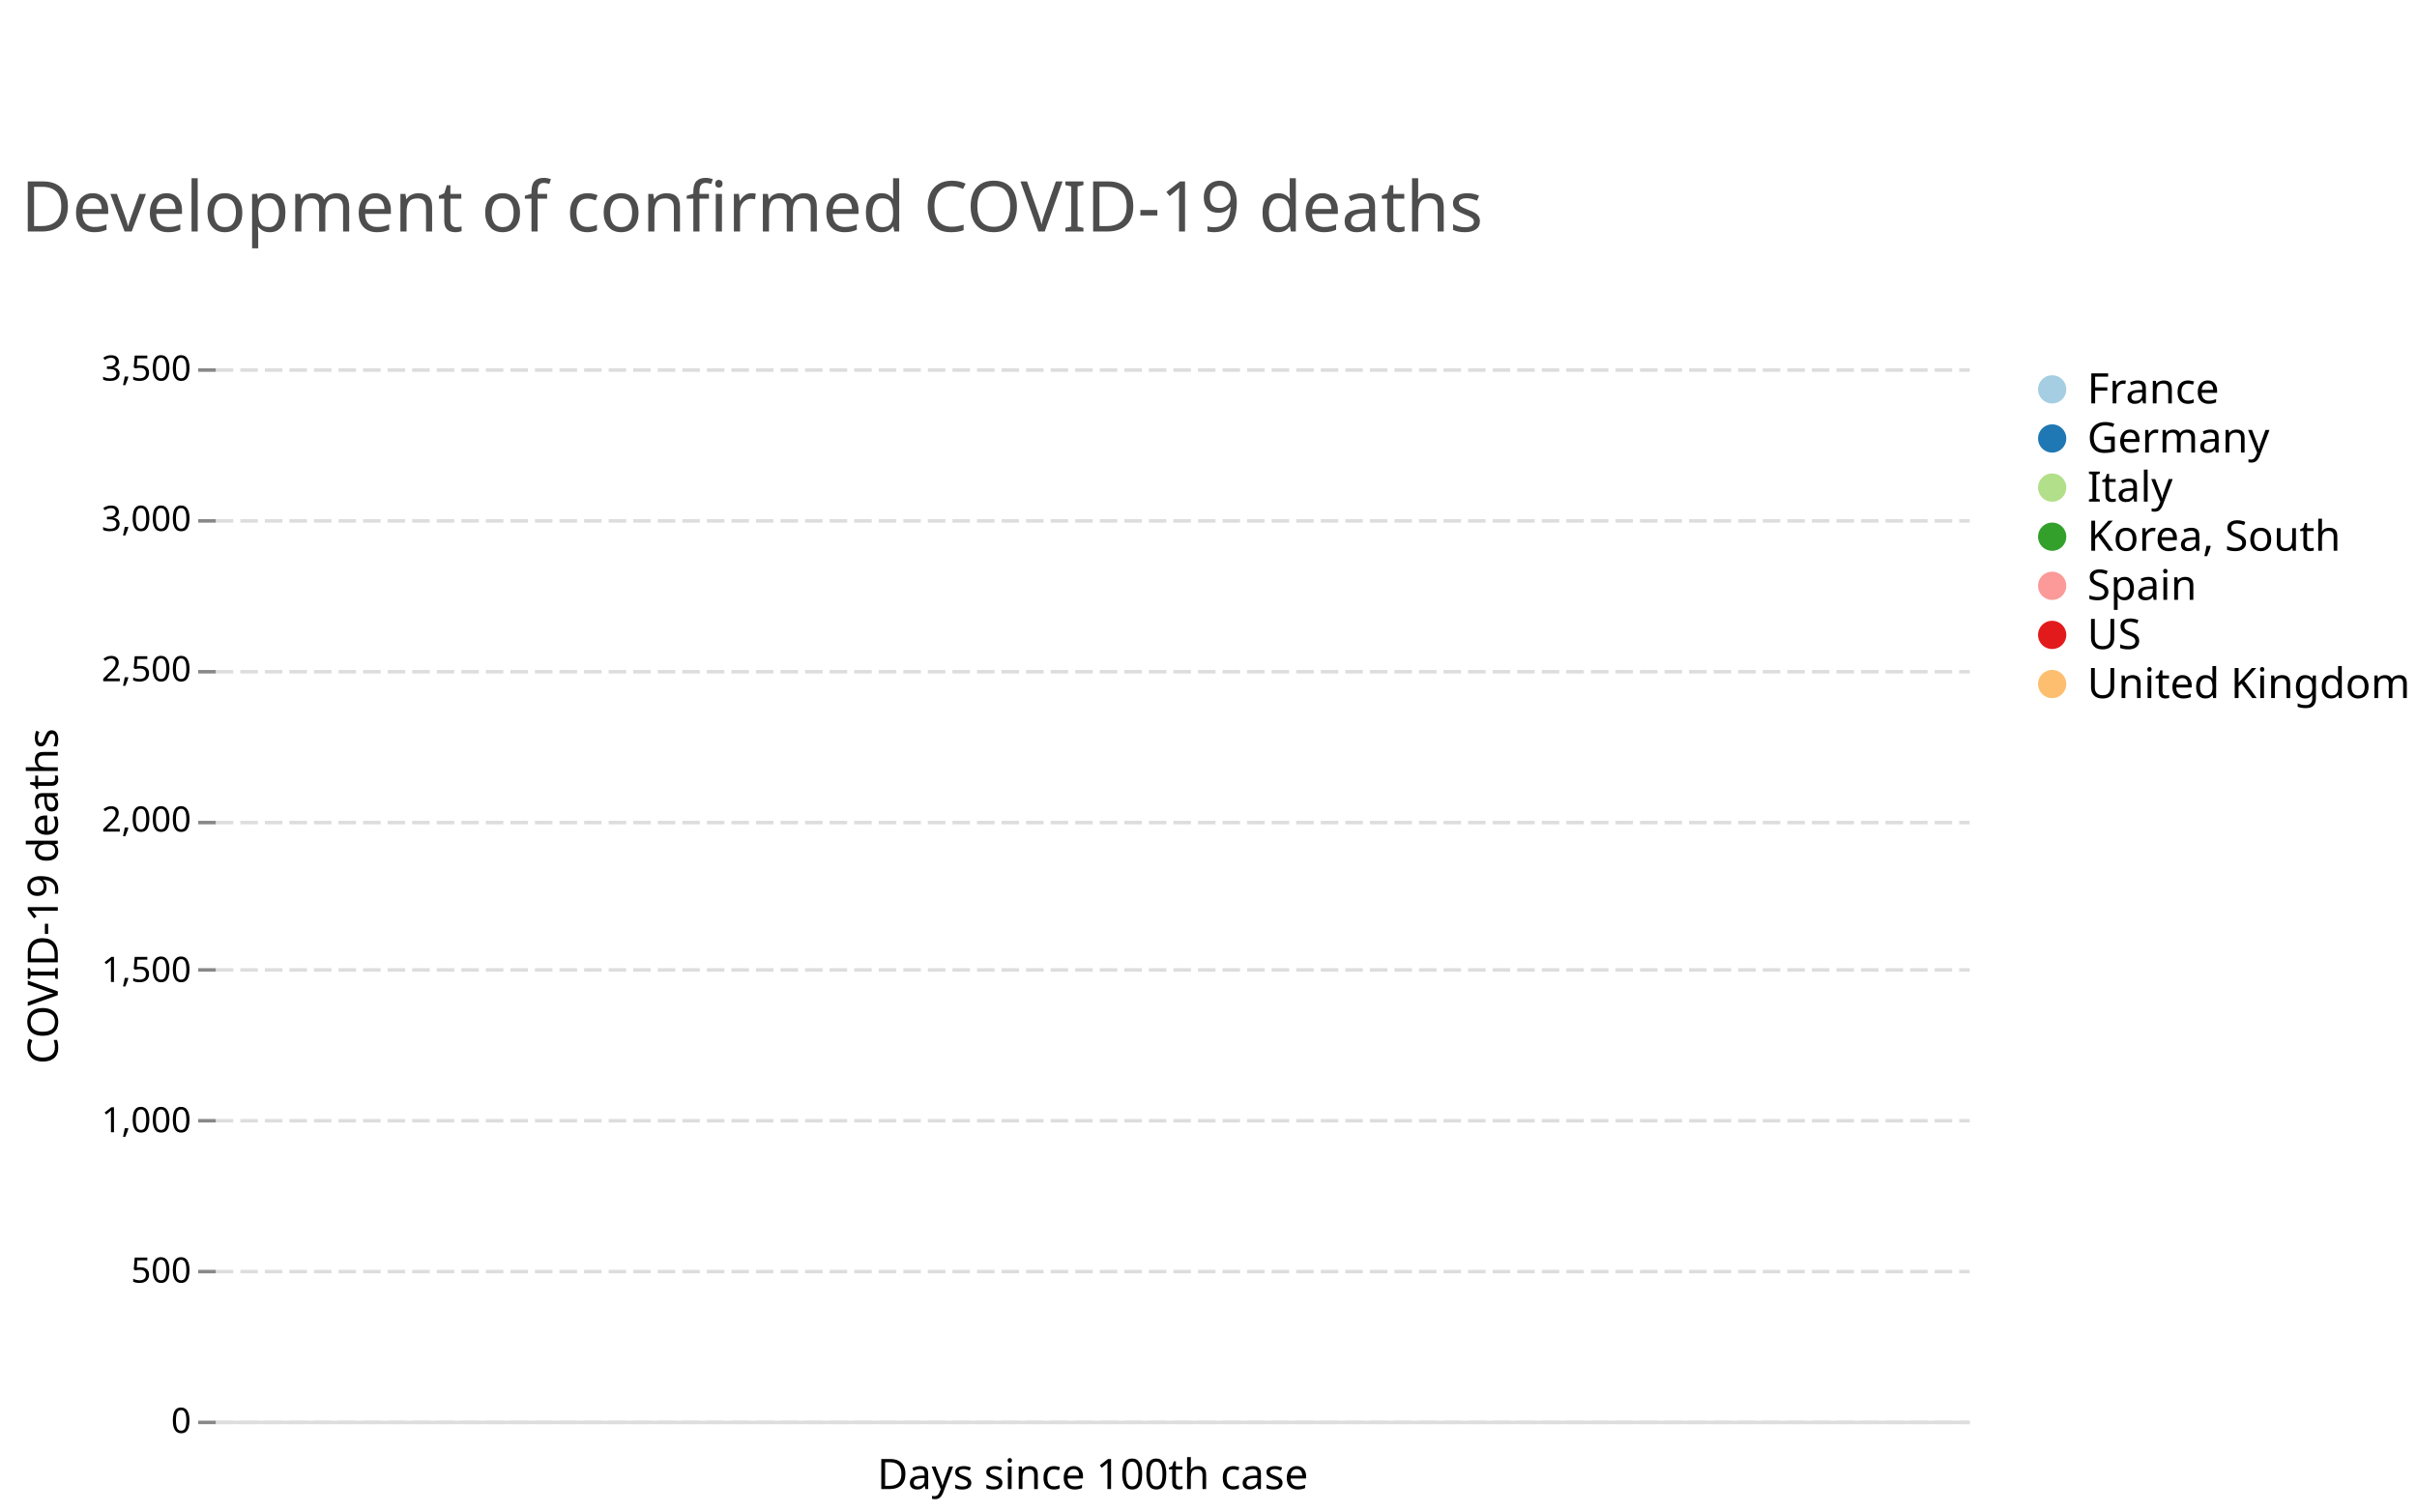
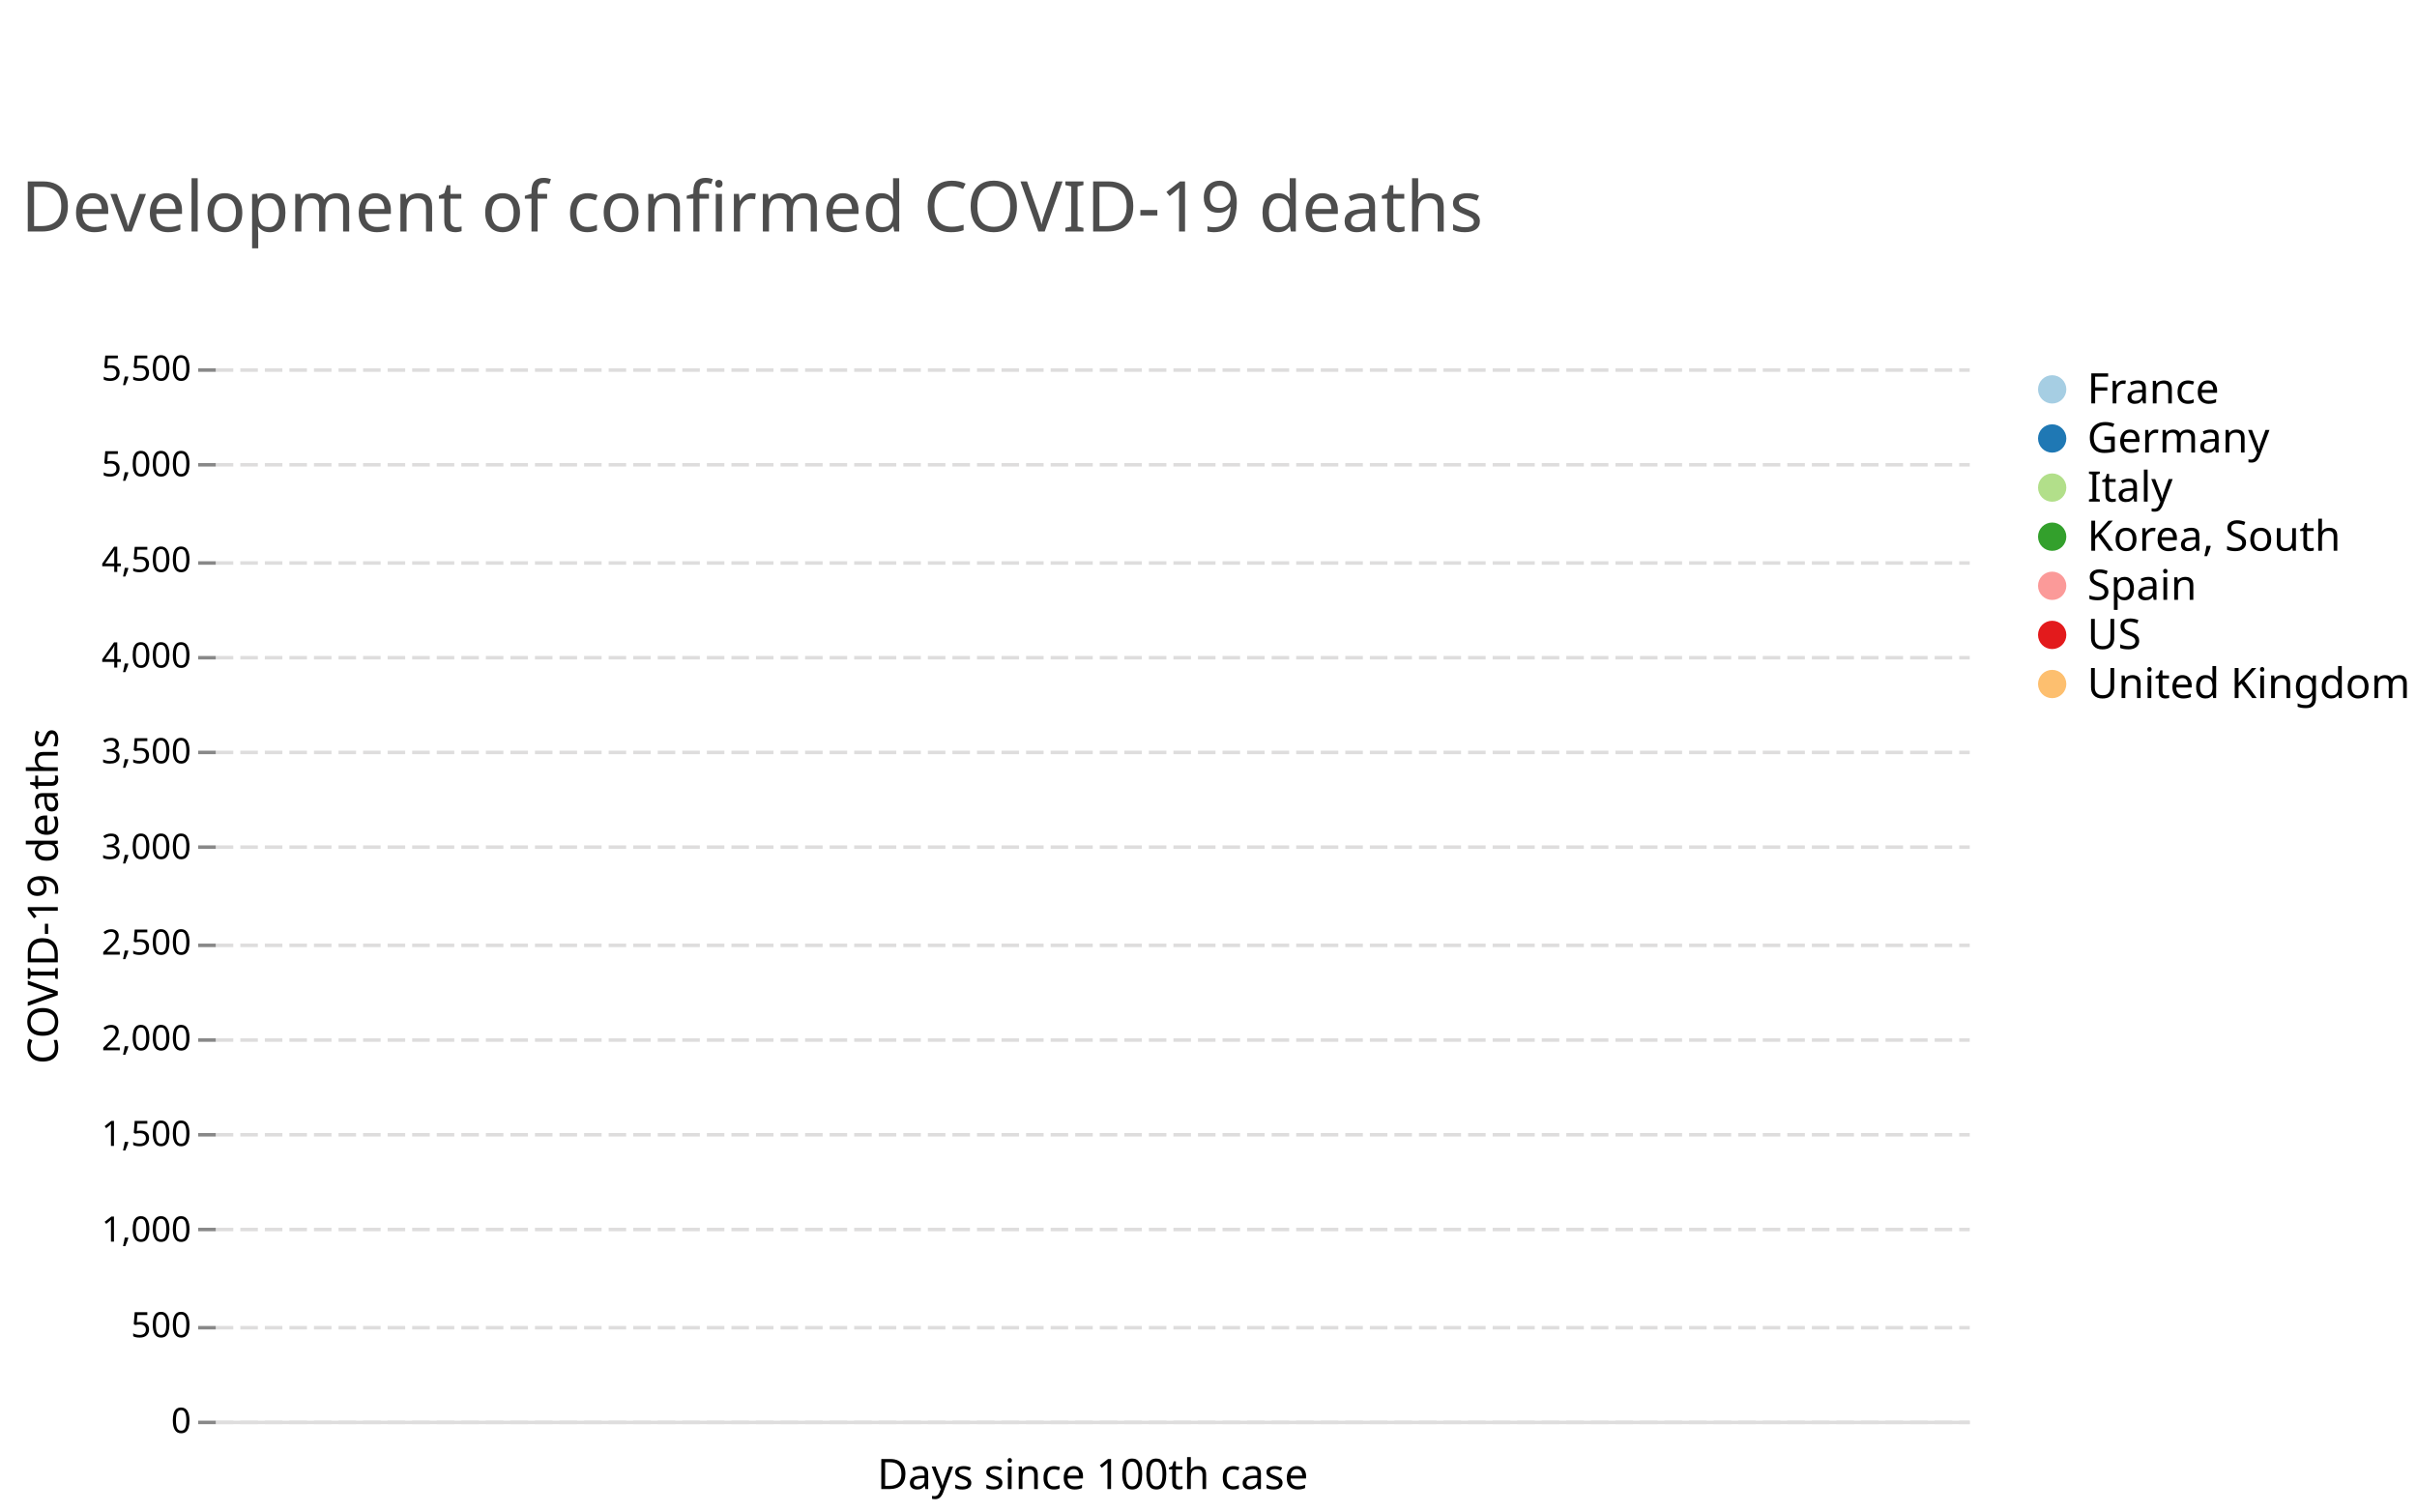
<svg xmlns="http://www.w3.org/2000/svg" class="marks" width="1033.5" height="646.5" viewBox="0 0 689 431" version="1.1">
  <g transform="translate(61,105)">
    <g class="mark-group role-frame root">
      <g transform="translate(0,0)">
        <path class="background" d="M0,0h500v300h-500Z" style="fill: none; stroke: #ddd; stroke-width: 0;" />
        <g>
          <g class="mark-group role-axis">
            <g transform="translate(0.5,0.5)">
              <path class="background" d="M0,0h0v0h0Z" style="pointer-events: none; fill: none;" />
              <g>
                <g class="mark-rule role-axis-grid" style="pointer-events: none;">
                  <line transform="translate(0,300)" x2="500" y2="0" style="fill: none; stroke: #DEDDDD; stroke-width: 1; stroke-dasharray: 5,2; opacity: 1;" />
-                   <line transform="translate(0,257)" x2="500" y2="0" style="fill: none; stroke: #DEDDDD; stroke-width: 1; stroke-dasharray: 5,2; opacity: 1;" />
-                   <line transform="translate(0,214)" x2="500" y2="0" style="fill: none; stroke: #DEDDDD; stroke-width: 1; stroke-dasharray: 5,2; opacity: 1;" />
-                   <line transform="translate(0,171)" x2="500" y2="0" style="fill: none; stroke: #DEDDDD; stroke-width: 1; stroke-dasharray: 5,2; opacity: 1;" />
-                   <line transform="translate(0,129)" x2="500" y2="0" style="fill: none; stroke: #DEDDDD; stroke-width: 1; stroke-dasharray: 5,2; opacity: 1;" />
-                   <line transform="translate(0,86)" x2="500" y2="0" style="fill: none; stroke: #DEDDDD; stroke-width: 1; stroke-dasharray: 5,2; opacity: 1;" />
-                   <line transform="translate(0,43)" x2="500" y2="0" style="fill: none; stroke: #DEDDDD; stroke-width: 1; stroke-dasharray: 5,2; opacity: 1;" />
+                   <line transform="translate(0,273)" x2="500" y2="0" style="fill: none; stroke: #DEDDDD; stroke-width: 1; stroke-dasharray: 5,2; opacity: 1;" />
+                   <line transform="translate(0,245)" x2="500" y2="0" style="fill: none; stroke: #DEDDDD; stroke-width: 1; stroke-dasharray: 5,2; opacity: 1;" />
+                   <line transform="translate(0,218)" x2="500" y2="0" style="fill: none; stroke: #DEDDDD; stroke-width: 1; stroke-dasharray: 5,2; opacity: 1;" />
+                   <line transform="translate(0,191)" x2="500" y2="0" style="fill: none; stroke: #DEDDDD; stroke-width: 1; stroke-dasharray: 5,2; opacity: 1;" />
+                   <line transform="translate(0,164)" x2="500" y2="0" style="fill: none; stroke: #DEDDDD; stroke-width: 1; stroke-dasharray: 5,2; opacity: 1;" />
+                   <line transform="translate(0,136)" x2="500" y2="0" style="fill: none; stroke: #DEDDDD; stroke-width: 1; stroke-dasharray: 5,2; opacity: 1;" />
+                   <line transform="translate(0,109)" x2="500" y2="0" style="fill: none; stroke: #DEDDDD; stroke-width: 1; stroke-dasharray: 5,2; opacity: 1;" />
+                   <line transform="translate(0,82)" x2="500" y2="0" style="fill: none; stroke: #DEDDDD; stroke-width: 1; stroke-dasharray: 5,2; opacity: 1;" />
+                   <line transform="translate(0,55)" x2="500" y2="0" style="fill: none; stroke: #DEDDDD; stroke-width: 1; stroke-dasharray: 5,2; opacity: 1;" />
+                   <line transform="translate(0,27)" x2="500" y2="0" style="fill: none; stroke: #DEDDDD; stroke-width: 1; stroke-dasharray: 5,2; opacity: 1;" />
                  <line transform="translate(0,0)" x2="500" y2="0" style="fill: none; stroke: #DEDDDD; stroke-width: 1; stroke-dasharray: 5,2; opacity: 1;" />
                </g>
              </g>
              <path class="foreground" d="" style="pointer-events: none; display: none; fill: none;" />
            </g>
          </g>
          <g class="mark-group role-scope layer_0_pathgroup">
            <g transform="translate(0,0)">
              <path class="background" d="M0,0h500v300h-500Z" style="fill: none;" />
              <g>
                <g class="mark-line role-mark layer_0_marks">
                  <path style="fill: none; stroke: #a6cee3; stroke-width: 1;" />
                </g>
              </g>
              <path class="foreground" d="" style="display: none; fill: none;" />
            </g>
            <g transform="translate(0,0)">
              <path class="background" d="M0,0h500v300h-500Z" style="fill: none;" />
              <g>
                <g class="mark-line role-mark layer_0_marks">
                  <path style="fill: none; stroke: #1f78b4; stroke-width: 1;" />
                </g>
              </g>
              <path class="foreground" d="" style="display: none; fill: none;" />
            </g>
            <g transform="translate(0,0)">
              <path class="background" d="M0,0h500v300h-500Z" style="fill: none;" />
              <g>
                <g class="mark-line role-mark layer_0_marks">
                  <path style="fill: none; stroke: #b2df8a; stroke-width: 1;" />
                </g>
              </g>
              <path class="foreground" d="" style="display: none; fill: none;" />
            </g>
            <g transform="translate(0,0)">
              <path class="background" d="M0,0h500v300h-500Z" style="fill: none;" />
              <g>
                <g class="mark-line role-mark layer_0_marks">
                  <path style="fill: none; stroke: #33a02c; stroke-width: 1;" />
                </g>
              </g>
              <path class="foreground" d="" style="display: none; fill: none;" />
            </g>
            <g transform="translate(0,0)">
              <path class="background" d="M0,0h500v300h-500Z" style="fill: none;" />
              <g>
                <g class="mark-line role-mark layer_0_marks">
                  <path style="fill: none; stroke: #fb9a99; stroke-width: 1;" />
                </g>
              </g>
              <path class="foreground" d="" style="display: none; fill: none;" />
            </g>
            <g transform="translate(0,0)">
              <path class="background" d="M0,0h500v300h-500Z" style="fill: none;" />
              <g>
                <g class="mark-line role-mark layer_0_marks">
                  <path style="fill: none; stroke: #e31a1c; stroke-width: 1;" />
                </g>
              </g>
              <path class="foreground" d="" style="display: none; fill: none;" />
            </g>
            <g transform="translate(0,0)">
              <path class="background" d="M0,0h500v300h-500Z" style="fill: none;" />
              <g>
                <g class="mark-line role-mark layer_0_marks">
                  <path style="fill: none; stroke: #fdbf6f; stroke-width: 1;" />
                </g>
              </g>
              <path class="foreground" d="" style="display: none; fill: none;" />
            </g>
          </g>
          <g class="mark-symbol role-mark layer_1_marks" />
          <g class="mark-group role-legend">
            <g transform="translate(518,0)">
              <path class="background" d="M0,0h105v96h-105Z" style="pointer-events: none; fill: none;" />
              <g>
                <g class="mark-group role-legend-entry">
                  <g transform="translate(0,0)">
                    <path class="background" d="M0,0h0v0h0Z" style="pointer-events: none; fill: none;" />
                    <g>
                      <g class="mark-group role-scope">
                        <g transform="translate(0,0)">
                          <path class="background" d="M0,0h104.224v12h-104.224Z" style="pointer-events: none; fill: none; opacity: 1;" />
                          <g>
                            <g class="mark-symbol role-legend-symbol" style="pointer-events: none;">
                              <path transform="translate(6,6)" d="M3.536,0A3.536,3.536,0,1,1,-3.536,0A3.536,3.536,0,1,1,3.536,0" style="fill: #a6cee3; stroke: #a6cee3; stroke-width: 1; opacity: 1;" />
                            </g>
                            <g class="mark-text role-legend-label" style="pointer-events: none;">
                              <text text-anchor="start" transform="translate(16,10)" style="font-family: Avenir; font-size: 12px; fill: #000; opacity: 1;">France</text>
                            </g>
                          </g>
                          <path class="foreground" d="" style="pointer-events: none; display: none; fill: none;" />
                        </g>
                        <g transform="translate(0,14)">
                          <path class="background" d="M0,0h104.224v12h-104.224Z" style="pointer-events: none; fill: none; opacity: 1;" />
                          <g>
                            <g class="mark-symbol role-legend-symbol" style="pointer-events: none;">
                              <path transform="translate(6,6)" d="M3.536,0A3.536,3.536,0,1,1,-3.536,0A3.536,3.536,0,1,1,3.536,0" style="fill: #1f78b4; stroke: #1f78b4; stroke-width: 1; opacity: 1;" />
                            </g>
                            <g class="mark-text role-legend-label" style="pointer-events: none;">
                              <text text-anchor="start" transform="translate(16,10)" style="font-family: Avenir; font-size: 12px; fill: #000; opacity: 1;">Germany</text>
                            </g>
                          </g>
                          <path class="foreground" d="" style="pointer-events: none; display: none; fill: none;" />
                        </g>
                        <g transform="translate(0,28)">
                          <path class="background" d="M0,0h104.224v12h-104.224Z" style="pointer-events: none; fill: none; opacity: 1;" />
                          <g>
                            <g class="mark-symbol role-legend-symbol" style="pointer-events: none;">
                              <path transform="translate(6,6)" d="M3.536,0A3.536,3.536,0,1,1,-3.536,0A3.536,3.536,0,1,1,3.536,0" style="fill: #b2df8a; stroke: #b2df8a; stroke-width: 1; opacity: 1;" />
                            </g>
                            <g class="mark-text role-legend-label" style="pointer-events: none;">
                              <text text-anchor="start" transform="translate(16,10)" style="font-family: Avenir; font-size: 12px; fill: #000; opacity: 1;">Italy</text>
                            </g>
                          </g>
                          <path class="foreground" d="" style="pointer-events: none; display: none; fill: none;" />
                        </g>
                        <g transform="translate(0,42)">
                          <path class="background" d="M0,0h104.224v12h-104.224Z" style="pointer-events: none; fill: none; opacity: 1;" />
                          <g>
                            <g class="mark-symbol role-legend-symbol" style="pointer-events: none;">
                              <path transform="translate(6,6)" d="M3.536,0A3.536,3.536,0,1,1,-3.536,0A3.536,3.536,0,1,1,3.536,0" style="fill: #33a02c; stroke: #33a02c; stroke-width: 1; opacity: 1;" />
                            </g>
                            <g class="mark-text role-legend-label" style="pointer-events: none;">
                              <text text-anchor="start" transform="translate(16,10)" style="font-family: Avenir; font-size: 12px; fill: #000; opacity: 1;">Korea, South</text>
                            </g>
                          </g>
                          <path class="foreground" d="" style="pointer-events: none; display: none; fill: none;" />
                        </g>
                        <g transform="translate(0,56)">
                          <path class="background" d="M0,0h104.224v12h-104.224Z" style="pointer-events: none; fill: none; opacity: 1;" />
                          <g>
                            <g class="mark-symbol role-legend-symbol" style="pointer-events: none;">
                              <path transform="translate(6,6)" d="M3.536,0A3.536,3.536,0,1,1,-3.536,0A3.536,3.536,0,1,1,3.536,0" style="fill: #fb9a99; stroke: #fb9a99; stroke-width: 1; opacity: 1;" />
                            </g>
                            <g class="mark-text role-legend-label" style="pointer-events: none;">
                              <text text-anchor="start" transform="translate(16,10)" style="font-family: Avenir; font-size: 12px; fill: #000; opacity: 1;">Spain</text>
                            </g>
                          </g>
                          <path class="foreground" d="" style="pointer-events: none; display: none; fill: none;" />
                        </g>
                        <g transform="translate(0,70)">
                          <path class="background" d="M0,0h104.224v12h-104.224Z" style="pointer-events: none; fill: none; opacity: 1;" />
                          <g>
                            <g class="mark-symbol role-legend-symbol" style="pointer-events: none;">
                              <path transform="translate(6,6)" d="M3.536,0A3.536,3.536,0,1,1,-3.536,0A3.536,3.536,0,1,1,3.536,0" style="fill: #e31a1c; stroke: #e31a1c; stroke-width: 1; opacity: 1;" />
                            </g>
                            <g class="mark-text role-legend-label" style="pointer-events: none;">
                              <text text-anchor="start" transform="translate(16,10)" style="font-family: Avenir; font-size: 12px; fill: #000; opacity: 1;">US</text>
                            </g>
                          </g>
                          <path class="foreground" d="" style="pointer-events: none; display: none; fill: none;" />
                        </g>
                        <g transform="translate(0,84)">
                          <path class="background" d="M0,0h104.224v12h-104.224Z" style="pointer-events: none; fill: none; opacity: 1;" />
                          <g>
                            <g class="mark-symbol role-legend-symbol" style="pointer-events: none;">
                              <path transform="translate(6,6)" d="M3.536,0A3.536,3.536,0,1,1,-3.536,0A3.536,3.536,0,1,1,3.536,0" style="fill: #fdbf6f; stroke: #fdbf6f; stroke-width: 1; opacity: 1;" />
                            </g>
                            <g class="mark-text role-legend-label" style="pointer-events: none;">
                              <text text-anchor="start" transform="translate(16,10)" style="font-family: Avenir; font-size: 12px; fill: #000; opacity: 1;">United Kingdom</text>
                            </g>
                          </g>
                          <path class="foreground" d="" style="pointer-events: none; display: none; fill: none;" />
                        </g>
                      </g>
                    </g>
                    <path class="foreground" d="" style="pointer-events: none; display: none; fill: none;" />
                  </g>
                </g>
              </g>
              <path class="foreground" d="" style="pointer-events: none; display: none; fill: none;" />
            </g>
          </g>
          <g class="mark-group role-title">
            <g transform="translate(-55.01999,-55)">
              <path class="background" d="M0,0h0v0h0Z" style="pointer-events: none; fill: none;" />
              <g>
                <g class="mark-text role-title-text" style="pointer-events: none;">
                  <text text-anchor="start" transform="translate(0,16)" style="font-family: Avenir; font-size: 20px; font-weight: 300; fill: #4d4d4d; opacity: 1;">Development of confirmed COVID-19 deaths</text>
                </g>
              </g>
              <path class="foreground" d="" style="pointer-events: none; display: none; fill: none;" />
            </g>
          </g>
          <g class="mark-group role-axis">
            <g transform="translate(0.5,300.5)">
              <path class="background" d="M0,0h0v0h0Z" style="pointer-events: none; fill: none;" />
              <g>
                <g class="mark-rule role-axis-tick" style="pointer-events: none;" />
                <g class="mark-text role-axis-label" style="pointer-events: none;" />
                <g class="mark-rule role-axis-domain" style="pointer-events: none;">
                  <line transform="translate(0,0)" x2="500" y2="0" style="fill: none; stroke: #DEDDDD; stroke-width: 1; stroke-dashoffset: 10; opacity: 1;" />
                </g>
                <g class="mark-text role-axis-title" style="pointer-events: none;">
                  <text text-anchor="middle" transform="translate(250,19)" style="font-family: Avenir; font-size: 12px; font-weight: 400; fill: #000; opacity: 1;">Days since 100th case</text>
                </g>
              </g>
              <path class="foreground" d="" style="pointer-events: none; display: none; fill: none;" />
            </g>
          </g>
          <g class="mark-group role-axis">
            <g transform="translate(0.5,0.5)">
              <path class="background" d="M0,0h0v0h0Z" style="pointer-events: none; fill: none;" />
              <g>
                <g class="mark-rule role-axis-tick" style="pointer-events: none;">
                  <line transform="translate(0,300)" x2="-5" y2="0" style="fill: none; stroke: #888; stroke-width: 1; opacity: 1;" />
-                   <line transform="translate(0,257)" x2="-5" y2="0" style="fill: none; stroke: #888; stroke-width: 1; opacity: 1;" />
-                   <line transform="translate(0,214)" x2="-5" y2="0" style="fill: none; stroke: #888; stroke-width: 1; opacity: 1;" />
-                   <line transform="translate(0,171)" x2="-5" y2="0" style="fill: none; stroke: #888; stroke-width: 1; opacity: 1;" />
-                   <line transform="translate(0,129)" x2="-5" y2="0" style="fill: none; stroke: #888; stroke-width: 1; opacity: 1;" />
-                   <line transform="translate(0,86)" x2="-5" y2="0" style="fill: none; stroke: #888; stroke-width: 1; opacity: 1;" />
-                   <line transform="translate(0,43)" x2="-5" y2="0" style="fill: none; stroke: #888; stroke-width: 1; opacity: 1;" />
+                   <line transform="translate(0,273)" x2="-5" y2="0" style="fill: none; stroke: #888; stroke-width: 1; opacity: 1;" />
+                   <line transform="translate(0,245)" x2="-5" y2="0" style="fill: none; stroke: #888; stroke-width: 1; opacity: 1;" />
+                   <line transform="translate(0,218)" x2="-5" y2="0" style="fill: none; stroke: #888; stroke-width: 1; opacity: 1;" />
+                   <line transform="translate(0,191)" x2="-5" y2="0" style="fill: none; stroke: #888; stroke-width: 1; opacity: 1;" />
+                   <line transform="translate(0,164)" x2="-5" y2="0" style="fill: none; stroke: #888; stroke-width: 1; opacity: 1;" />
+                   <line transform="translate(0,136)" x2="-5" y2="0" style="fill: none; stroke: #888; stroke-width: 1; opacity: 1;" />
+                   <line transform="translate(0,109)" x2="-5" y2="0" style="fill: none; stroke: #888; stroke-width: 1; opacity: 1;" />
+                   <line transform="translate(0,82)" x2="-5" y2="0" style="fill: none; stroke: #888; stroke-width: 1; opacity: 1;" />
+                   <line transform="translate(0,55)" x2="-5" y2="0" style="fill: none; stroke: #888; stroke-width: 1; opacity: 1;" />
+                   <line transform="translate(0,27)" x2="-5" y2="0" style="fill: none; stroke: #888; stroke-width: 1; opacity: 1;" />
                  <line transform="translate(0,0)" x2="-5" y2="0" style="fill: none; stroke: #888; stroke-width: 1; opacity: 1;" />
                </g>
                <g class="mark-text role-axis-label" style="pointer-events: none;">
                  <text text-anchor="end" transform="translate(-7,303)" style="font-family: Avenir; font-size: 10px; fill: #000; opacity: 1;">0</text>
-                   <text text-anchor="end" transform="translate(-7,260.1429)" style="font-family: Avenir; font-size: 10px; fill: #000; opacity: 1;">500</text>
-                   <text text-anchor="end" transform="translate(-7,217.2857)" style="font-family: Avenir; font-size: 10px; fill: #000; opacity: 1;">1,000</text>
-                   <text text-anchor="end" transform="translate(-7,174.4286)" style="font-family: Avenir; font-size: 10px; fill: #000; opacity: 1;">1,500</text>
-                   <text text-anchor="end" transform="translate(-7,131.5714)" style="font-family: Avenir; font-size: 10px; fill: #000; opacity: 1;">2,000</text>
-                   <text text-anchor="end" transform="translate(-7,88.71429)" style="font-family: Avenir; font-size: 10px; fill: #000; opacity: 1;">2,500</text>
-                   <text text-anchor="end" transform="translate(-7,45.85714)" style="font-family: Avenir; font-size: 10px; fill: #000; opacity: 1;">3,000</text>
-                   <text text-anchor="end" transform="translate(-7,3)" style="font-family: Avenir; font-size: 10px; fill: #000; opacity: 1;">3,500</text>
+                   <text text-anchor="end" transform="translate(-7,275.7273)" style="font-family: Avenir; font-size: 10px; fill: #000; opacity: 1;">500</text>
+                   <text text-anchor="end" transform="translate(-7,248.4545)" style="font-family: Avenir; font-size: 10px; fill: #000; opacity: 1;">1,000</text>
+                   <text text-anchor="end" transform="translate(-7,221.1818)" style="font-family: Avenir; font-size: 10px; fill: #000; opacity: 1;">1,500</text>
+                   <text text-anchor="end" transform="translate(-7,193.9091)" style="font-family: Avenir; font-size: 10px; fill: #000; opacity: 1;">2,000</text>
+                   <text text-anchor="end" transform="translate(-7,166.6364)" style="font-family: Avenir; font-size: 10px; fill: #000; opacity: 1;">2,500</text>
+                   <text text-anchor="end" transform="translate(-7,139.3636)" style="font-family: Avenir; font-size: 10px; fill: #000; opacity: 1;">3,000</text>
+                   <text text-anchor="end" transform="translate(-7,112.0909)" style="font-family: Avenir; font-size: 10px; fill: #000; opacity: 1;">3,500</text>
+                   <text text-anchor="end" transform="translate(-7,84.81818)" style="font-family: Avenir; font-size: 10px; fill: #000; opacity: 1;">4,000</text>
+                   <text text-anchor="end" transform="translate(-7,57.54545)" style="font-family: Avenir; font-size: 10px; fill: #000; opacity: 1;">4,500</text>
+                   <text text-anchor="end" transform="translate(-7,30.27273)" style="font-family: Avenir; font-size: 10px; fill: #000; opacity: 1;">5,000</text>
+                   <text text-anchor="end" transform="translate(-7,3)" style="font-family: Avenir; font-size: 10px; fill: #000; opacity: 1;">5,500</text>
                </g>
                <g class="mark-text role-axis-title" style="pointer-events: none;">
                  <text text-anchor="middle" transform="translate(-42.01999,150) rotate(-90) translate(0,-3)" style="font-family: Avenir; font-size: 12px; font-weight: 400; fill: #000; opacity: 1;">COVID-19 deaths</text>
                </g>
              </g>
              <path class="foreground" d="" style="pointer-events: none; display: none; fill: none;" />
            </g>
          </g>
        </g>
        <path class="foreground" d="" style="display: none; fill: none;" />
      </g>
    </g>
  </g>
</svg>
